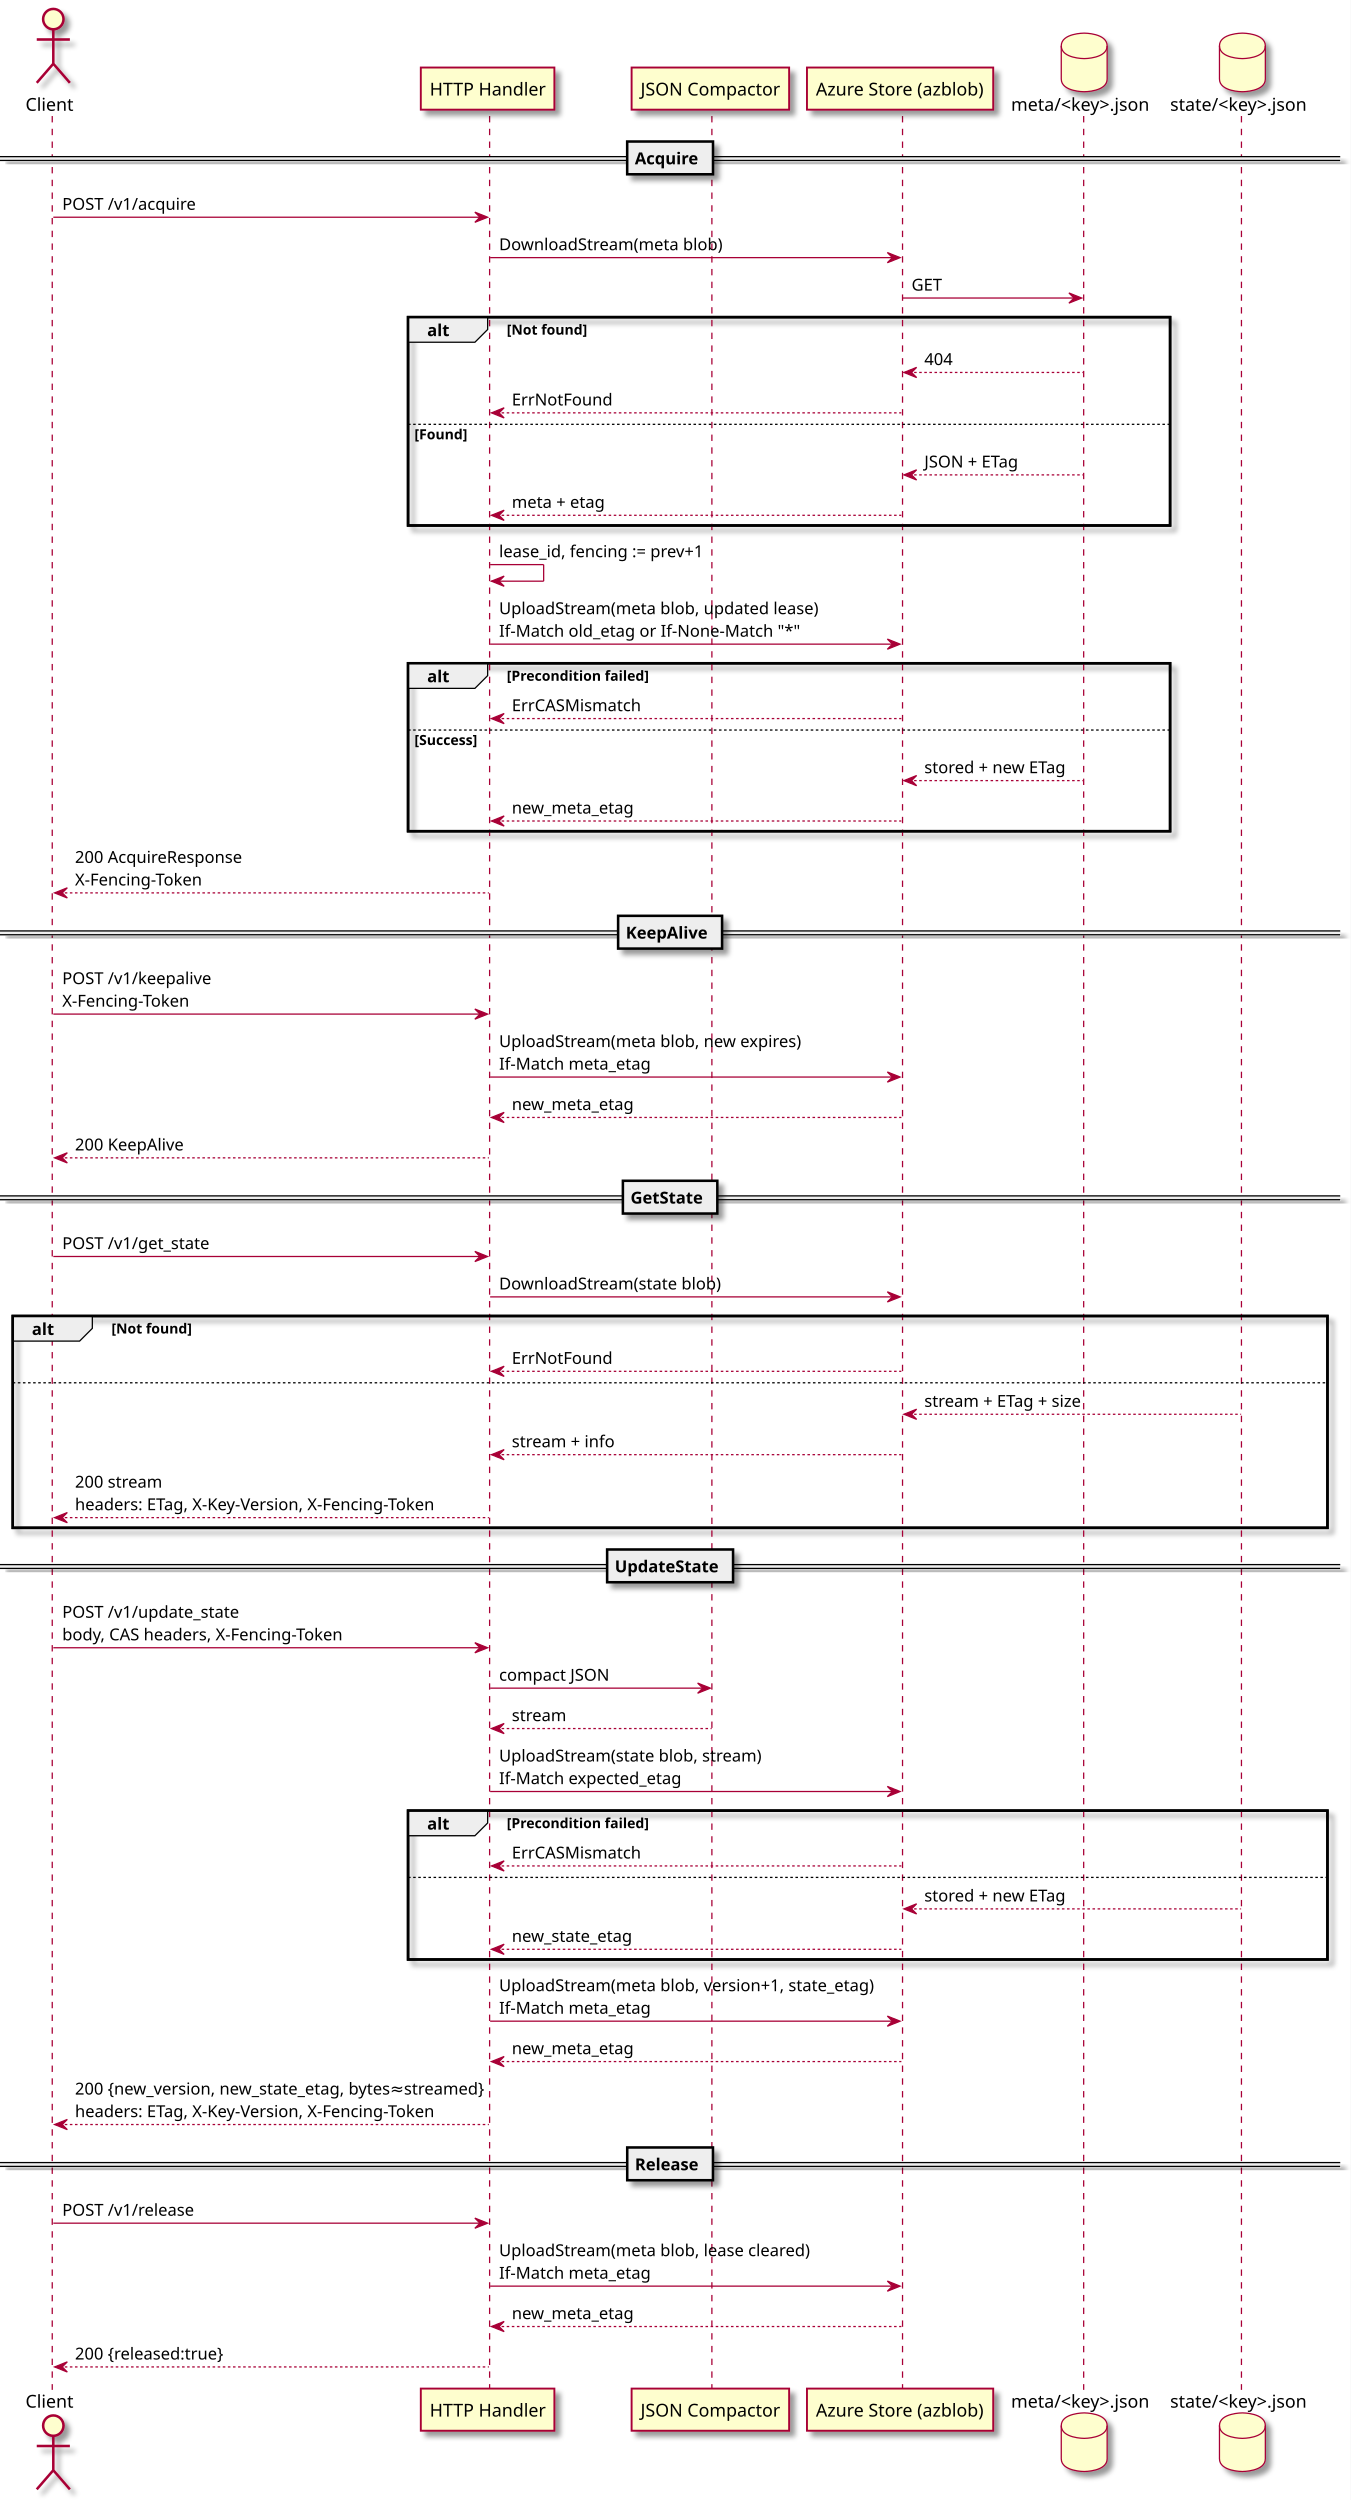
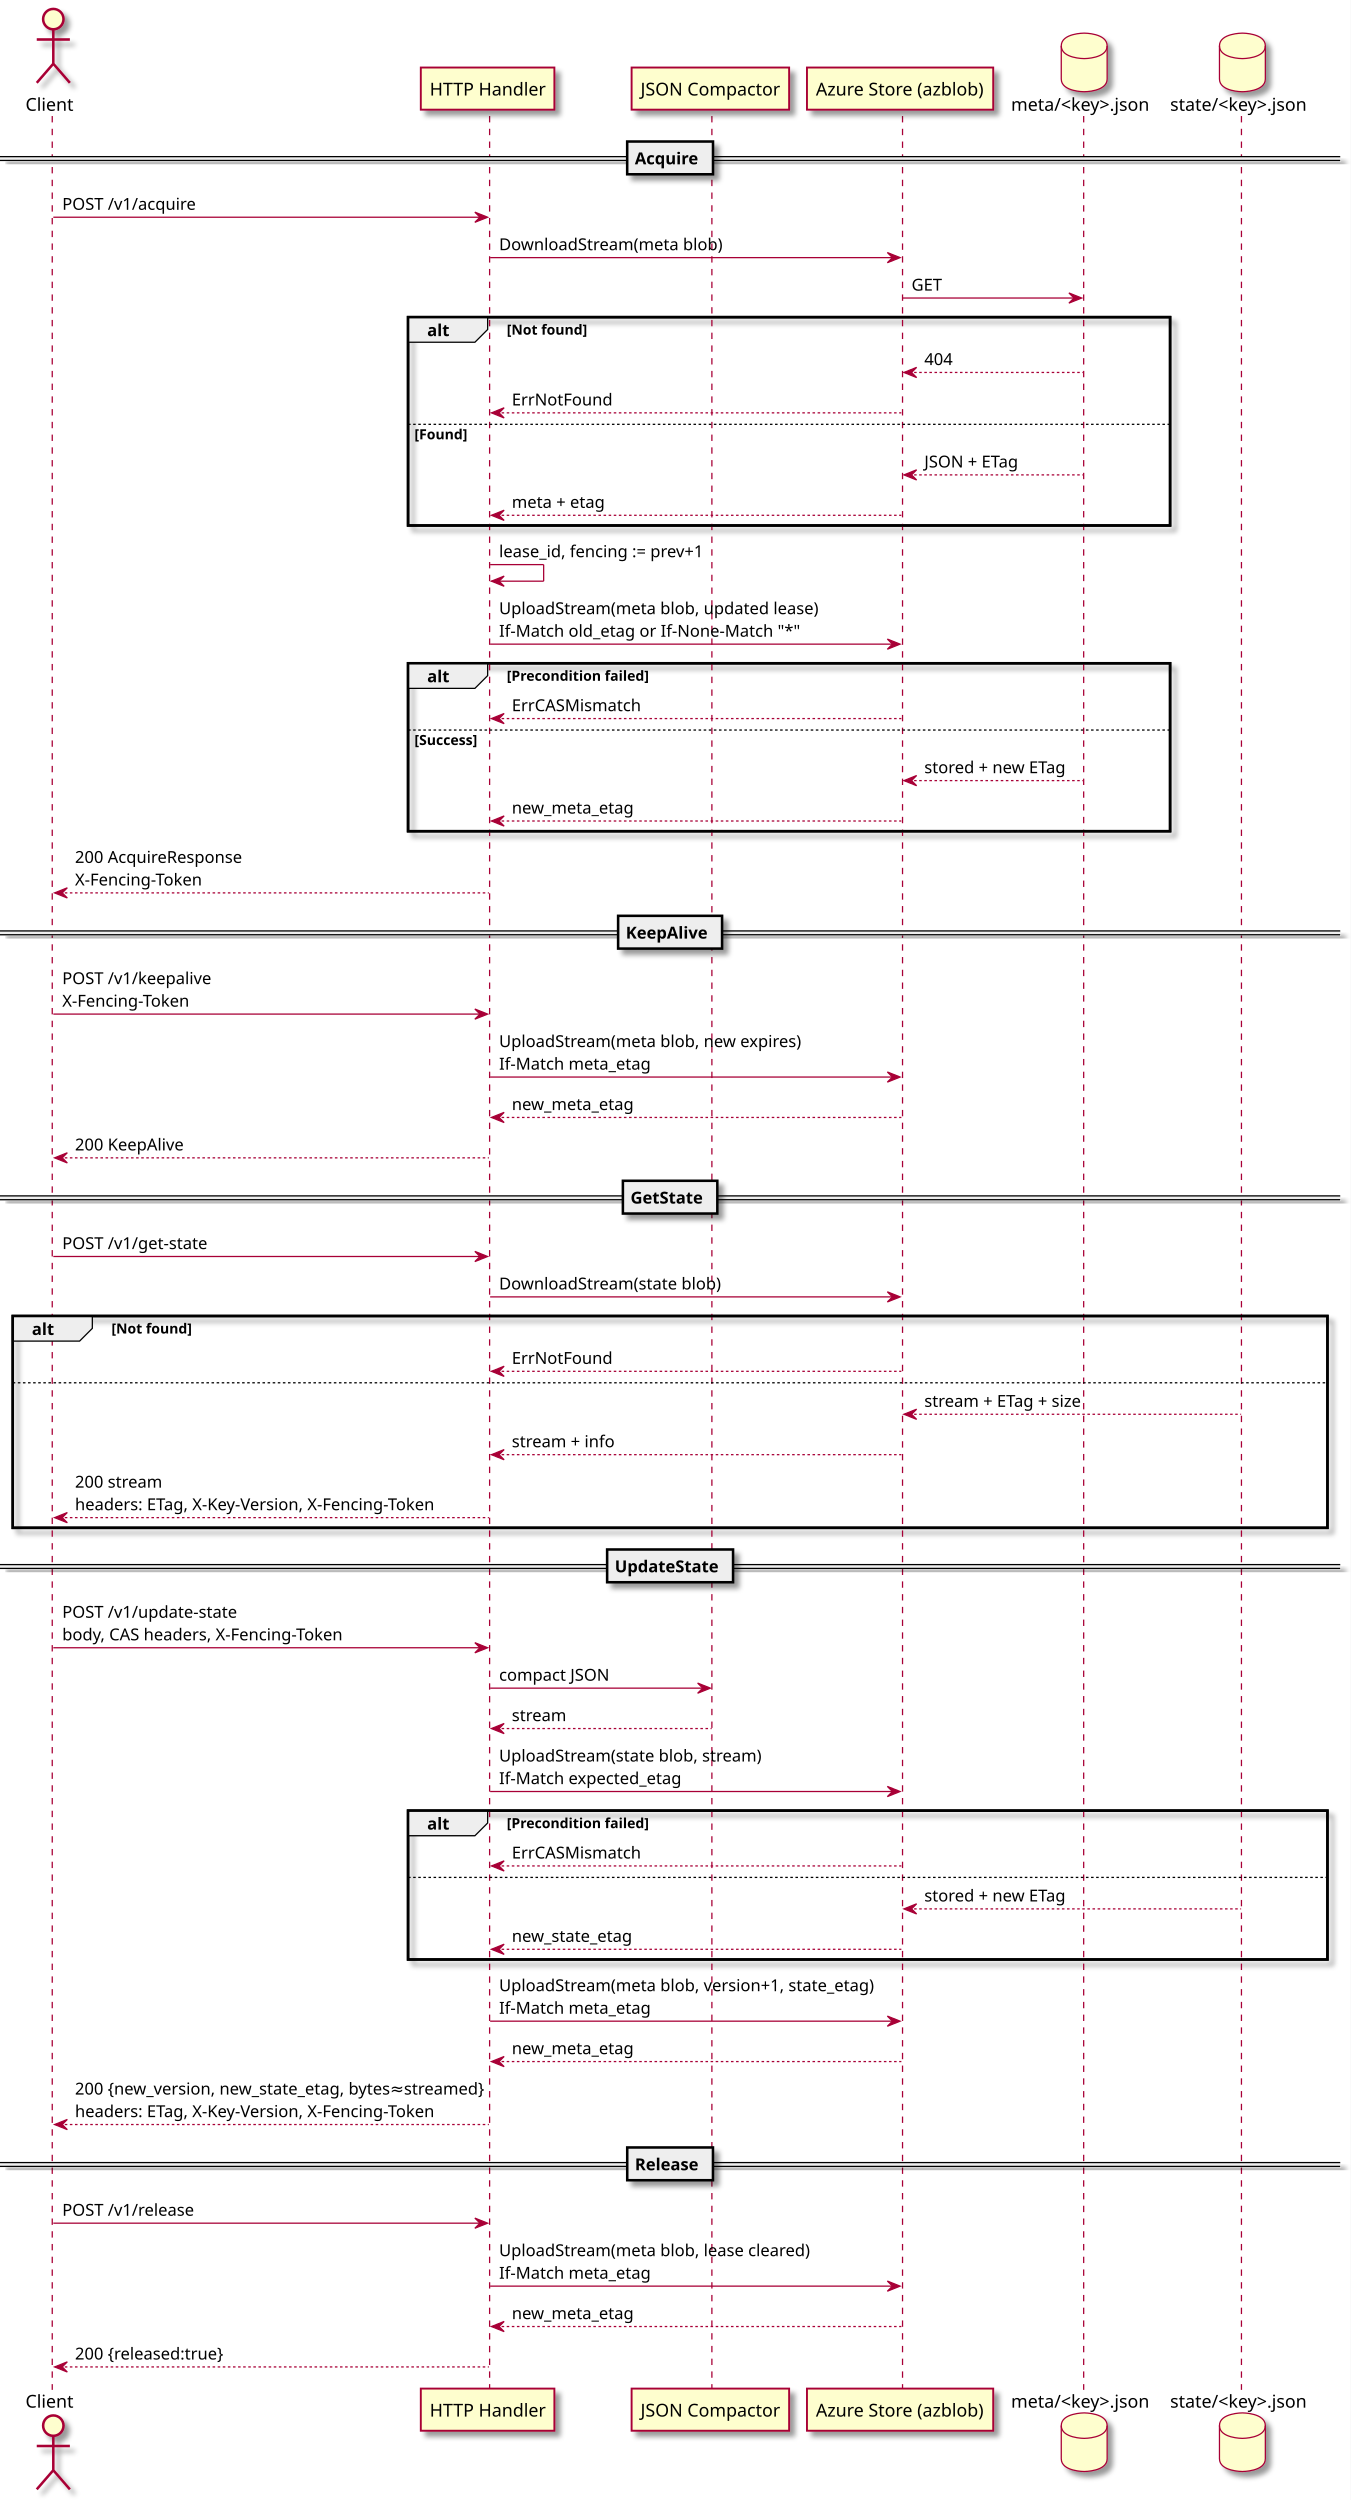
<svg xmlns="http://www.w3.org/2000/svg" contentStyleType="text/css" data-diagram-type="SEQUENCE" height="1962px" preserveAspectRatio="none" style="width:1060px;height:1962px;background:#FFFFFF;" version="1.1" viewBox="0 0 1060 1962" width="1060px" zoomAndPan="magnify">
  <rect width="100%" height="100%" fill="#ffffff" />
  <defs>
-     <filter height="300%" id="fzbahtuyqa8h4" width="300%" x="-1" y="-1">
+     <filter height="300%" id="f39ojfizi4nuc" width="300%" x="-1" y="-1">
      <feGaussianBlur result="blurOut" stdDeviation="2" />
      <feColorMatrix in="blurOut" result="blurOut2" type="matrix" values="0 0 0 0 0 0 0 0 0 0 0 0 0 0 0 0 0 0 .4 0" />
      <feOffset dx="4" dy="4" in="blurOut2" result="blurOut3" />
      <feBlend in="SourceGraphic" in2="blurOut3" mode="normal" />
    </filter>
  </defs>
  <g>
-     <rect fill="none" filter="url(#fzbahtuyqa8h4)" height="163.512" style="stroke:#000000;stroke-width:2;" width="598.043" x="320.246" y="248.892" />
-     <rect fill="none" filter="url(#fzbahtuyqa8h4)" height="131.806" style="stroke:#000000;stroke-width:2;" width="598.043" x="320.246" y="520.522" />
-     <rect fill="none" filter="url(#fzbahtuyqa8h4)" height="166.236" style="stroke:#000000;stroke-width:2;" width="1031.781" x="10" y="1032.8" />
-     <rect fill="none" filter="url(#fzbahtuyqa8h4)" height="116.824" style="stroke:#000000;stroke-width:2;" width="721.534" x="320.246" y="1420.978" />
+     <rect fill="none" filter="url(#f39ojfizi4nuc)" height="163.512" style="stroke:#000000;stroke-width:2;" width="598.043" x="320.246" y="248.892" />
+     <rect fill="none" filter="url(#f39ojfizi4nuc)" height="131.806" style="stroke:#000000;stroke-width:2;" width="598.043" x="320.246" y="520.522" />
+     <rect fill="none" filter="url(#f39ojfizi4nuc)" height="166.236" style="stroke:#000000;stroke-width:2;" width="1031.781" x="10" y="1032.8" />
+     <rect fill="none" filter="url(#f39ojfizi4nuc)" height="116.824" style="stroke:#000000;stroke-width:2;" width="721.534" x="320.246" y="1420.978" />
    <g>
      <rect fill="#000000" fill-opacity="0" height="1784.501" width="8" x="37.837" y="91.068" />
      <line style="stroke:#A80036;stroke-width:1;stroke-dasharray:5,5;" x1="41" x2="41" y1="91.068" y2="1875.569" />
    </g>
    <g>
      <rect fill="#000000" fill-opacity="0" height="1784.501" width="8" x="380.662" y="91.068" />
      <line style="stroke:#A80036;stroke-width:1;stroke-dasharray:5,5;" x1="384.246" x2="384.246" y1="91.068" y2="1875.569" />
    </g>
    <g>
      <rect fill="#000000" fill-opacity="0" height="1784.501" width="8" x="555.498" y="91.068" />
      <line style="stroke:#A80036;stroke-width:1;stroke-dasharray:5,5;" x1="558.688" x2="558.688" y1="91.068" y2="1875.569" />
    </g>
    <g>
      <rect fill="#000000" fill-opacity="0" height="1784.501" width="8" x="704.388" y="91.068" />
      <line style="stroke:#A80036;stroke-width:1;stroke-dasharray:5,5;" x1="708.308" x2="708.308" y1="91.068" y2="1875.569" />
    </g>
    <g>
      <rect fill="#000000" fill-opacity="0" height="1784.501" width="8" x="846.878" y="91.068" />
      <line style="stroke:#A80036;stroke-width:1;stroke-dasharray:5,5;" x1="850.468" x2="850.468" y1="91.068" y2="1875.569" />
    </g>
    <g>
      <rect fill="#000000" fill-opacity="0" height="1784.501" width="8" x="971.035" y="91.068" />
      <line style="stroke:#A80036;stroke-width:1;stroke-dasharray:5,5;" x1="974.289" x2="974.289" y1="91.068" y2="1875.569" />
    </g>
    <g class="participant participant-head" data-participant="Client">
      <text fill="#000000" font-family="sans-serif" font-size="14" lengthAdjust="spacing" textLength="37.674" x="20" y="86.966">Client</text>
-       <ellipse cx="41.837" cy="15" fill="#FEFECE" filter="url(#fzbahtuyqa8h4)" rx="8" ry="8" style="stroke:#A80036;stroke-width:2;" />
-       <path d="M41.837,23 L41.837,50 M28.837,31 L54.837,31 M41.837,50 L28.837,65 M41.837,50 L54.837,65" fill="none" filter="url(#fzbahtuyqa8h4)" style="stroke:#A80036;stroke-width:2;" />
+       <ellipse cx="41.837" cy="15" fill="#FEFECE" filter="url(#f39ojfizi4nuc)" rx="8" ry="8" style="stroke:#A80036;stroke-width:2;" />
+       <path d="M41.837,23 L41.837,50 M28.837,31 L54.837,31 M41.837,50 L28.837,65 M41.837,50 L54.837,65" fill="none" filter="url(#f39ojfizi4nuc)" style="stroke:#A80036;stroke-width:2;" />
    </g>
    <g class="participant participant-tail" data-participant="Client">
      <text fill="#000000" font-family="sans-serif" font-size="14" lengthAdjust="spacing" textLength="37.674" x="20" y="1889.535">Client</text>
-       <ellipse cx="41.837" cy="1903.637" fill="#FEFECE" filter="url(#fzbahtuyqa8h4)" rx="8" ry="8" style="stroke:#A80036;stroke-width:2;" />
-       <path d="M41.837,1911.637 L41.837,1938.637 M28.837,1919.637 L54.837,1919.637 M41.837,1938.637 L28.837,1953.637 M41.837,1938.637 L54.837,1953.637" fill="none" filter="url(#fzbahtuyqa8h4)" style="stroke:#A80036;stroke-width:2;" />
+       <ellipse cx="41.837" cy="1903.637" fill="#FEFECE" filter="url(#f39ojfizi4nuc)" rx="8" ry="8" style="stroke:#A80036;stroke-width:2;" />
+       <path d="M41.837,1911.637 L41.837,1938.637 M28.837,1919.637 L54.837,1919.637 M41.837,1938.637 L28.837,1953.637 M41.837,1938.637 L54.837,1953.637" fill="none" filter="url(#f39ojfizi4nuc)" style="stroke:#A80036;stroke-width:2;" />
    </g>
    <g class="participant participant-head" data-participant="Handler">
-       <rect fill="#FEFECE" filter="url(#fzbahtuyqa8h4)" height="33.068" style="stroke:#A80036;stroke-width:1.5;" width="104.832" x="330.246" y="53" />
+       <rect fill="#FEFECE" filter="url(#f39ojfizi4nuc)" height="33.068" style="stroke:#A80036;stroke-width:1.5;" width="104.832" x="330.246" y="53" />
      <text fill="#000000" font-family="sans-serif" font-size="14" lengthAdjust="spacing" textLength="90.832" x="337.246" y="74.966">HTTP Handler</text>
    </g>
    <g class="participant participant-tail" data-participant="Handler">
-       <rect fill="#FEFECE" filter="url(#fzbahtuyqa8h4)" height="33.068" style="stroke:#A80036;stroke-width:1.5;" width="104.832" x="330.246" y="1874.569" />
+       <rect fill="#FEFECE" filter="url(#f39ojfizi4nuc)" height="33.068" style="stroke:#A80036;stroke-width:1.5;" width="104.832" x="330.246" y="1874.569" />
      <text fill="#000000" font-family="sans-serif" font-size="14" lengthAdjust="spacing" textLength="90.832" x="337.246" y="1896.535">HTTP Handler</text>
    </g>
    <g class="participant participant-head" data-participant="Compactor">
-       <rect fill="#FEFECE" filter="url(#fzbahtuyqa8h4)" height="33.068" style="stroke:#A80036;stroke-width:1.5;" width="123.62" x="495.688" y="53" />
+       <rect fill="#FEFECE" filter="url(#f39ojfizi4nuc)" height="33.068" style="stroke:#A80036;stroke-width:1.5;" width="123.62" x="495.688" y="53" />
      <text fill="#000000" font-family="sans-serif" font-size="14" lengthAdjust="spacing" textLength="109.62" x="502.688" y="74.966">JSON Compactor</text>
    </g>
    <g class="participant participant-tail" data-participant="Compactor">
-       <rect fill="#FEFECE" filter="url(#fzbahtuyqa8h4)" height="33.068" style="stroke:#A80036;stroke-width:1.5;" width="123.62" x="495.688" y="1874.569" />
+       <rect fill="#FEFECE" filter="url(#f39ojfizi4nuc)" height="33.068" style="stroke:#A80036;stroke-width:1.5;" width="123.62" x="495.688" y="1874.569" />
      <text fill="#000000" font-family="sans-serif" font-size="14" lengthAdjust="spacing" textLength="109.62" x="502.688" y="1896.535">JSON Compactor</text>
    </g>
    <g class="participant participant-head" data-participant="Azure">
-       <rect fill="#FEFECE" filter="url(#fzbahtuyqa8h4)" height="33.068" style="stroke:#A80036;stroke-width:1.5;" width="146.16" x="633.308" y="53" />
+       <rect fill="#FEFECE" filter="url(#f39ojfizi4nuc)" height="33.068" style="stroke:#A80036;stroke-width:1.5;" width="146.16" x="633.308" y="53" />
      <text fill="#000000" font-family="sans-serif" font-size="14" lengthAdjust="spacing" textLength="132.16" x="640.308" y="74.966">Azure Store (azblob)</text>
    </g>
    <g class="participant participant-tail" data-participant="Azure">
-       <rect fill="#FEFECE" filter="url(#fzbahtuyqa8h4)" height="33.068" style="stroke:#A80036;stroke-width:1.5;" width="146.16" x="633.308" y="1874.569" />
+       <rect fill="#FEFECE" filter="url(#f39ojfizi4nuc)" height="33.068" style="stroke:#A80036;stroke-width:1.5;" width="146.16" x="633.308" y="1874.569" />
      <text fill="#000000" font-family="sans-serif" font-size="14" lengthAdjust="spacing" textLength="132.16" x="640.308" y="1896.535">Azure Store (azblob)</text>
    </g>
    <g class="participant participant-head" data-participant="MetaBlob">
      <text fill="#000000" font-family="sans-serif" font-size="14" lengthAdjust="spacing" textLength="108.822" x="793.468" y="86.966">meta/&lt;key&gt;.json</text>
-       <path d="M832.878,36 C832.878,26 850.878,26 850.878,26 C850.878,26 868.878,26 868.878,36 L868.878,62 C868.878,72 850.878,72 850.878,72 C850.878,72 832.878,72 832.878,62 L832.878,36" fill="#FEFECE" filter="url(#fzbahtuyqa8h4)" style="stroke:#A80036;stroke-width:1;" />
+       <path d="M832.878,36 C832.878,26 850.878,26 850.878,26 C850.878,26 868.878,26 868.878,36 L868.878,62 C868.878,72 850.878,72 850.878,72 C850.878,72 832.878,72 832.878,62 L832.878,36" fill="#FEFECE" filter="url(#f39ojfizi4nuc)" style="stroke:#A80036;stroke-width:1;" />
      <path d="M832.878,36 C832.878,46 850.878,46 850.878,46 C850.878,46 868.878,46 868.878,36" fill="none" style="stroke:#A80036;stroke-width:1;" />
    </g>
    <g class="participant participant-tail" data-participant="MetaBlob">
      <text fill="#000000" font-family="sans-serif" font-size="14" lengthAdjust="spacing" textLength="108.822" x="793.468" y="1889.535">meta/&lt;key&gt;.json</text>
-       <path d="M832.878,1903.637 C832.878,1893.637 850.878,1893.637 850.878,1893.637 C850.878,1893.637 868.878,1893.637 868.878,1903.637 L868.878,1929.637 C868.878,1939.637 850.878,1939.637 850.878,1939.637 C850.878,1939.637 832.878,1939.637 832.878,1929.637 L832.878,1903.637" fill="#FEFECE" filter="url(#fzbahtuyqa8h4)" style="stroke:#A80036;stroke-width:1;" />
+       <path d="M832.878,1903.637 C832.878,1893.637 850.878,1893.637 850.878,1893.637 C850.878,1893.637 868.878,1893.637 868.878,1903.637 L868.878,1929.637 C868.878,1939.637 850.878,1939.637 850.878,1939.637 C850.878,1939.637 832.878,1939.637 832.878,1929.637 L832.878,1903.637" fill="#FEFECE" filter="url(#f39ojfizi4nuc)" style="stroke:#A80036;stroke-width:1;" />
      <path d="M832.878,1903.637 C832.878,1913.637 850.878,1913.637 850.878,1913.637 C850.878,1913.637 868.878,1913.637 868.878,1903.637" fill="none" style="stroke:#A80036;stroke-width:1;" />
    </g>
    <g class="participant participant-head" data-participant="StateBlob">
      <text fill="#000000" font-family="sans-serif" font-size="14" lengthAdjust="spacing" textLength="107.492" x="918.289" y="86.966">state/&lt;key&gt;.json</text>
-       <path d="M957.035,36 C957.035,26 975.035,26 975.035,26 C975.035,26 993.035,26 993.035,36 L993.035,62 C993.035,72 975.035,72 975.035,72 C975.035,72 957.035,72 957.035,62 L957.035,36" fill="#FEFECE" filter="url(#fzbahtuyqa8h4)" style="stroke:#A80036;stroke-width:1;" />
+       <path d="M957.035,36 C957.035,26 975.035,26 975.035,26 C975.035,26 993.035,26 993.035,36 L993.035,62 C993.035,72 975.035,72 975.035,72 C975.035,72 957.035,72 957.035,62 L957.035,36" fill="#FEFECE" filter="url(#f39ojfizi4nuc)" style="stroke:#A80036;stroke-width:1;" />
      <path d="M957.035,36 C957.035,46 975.035,46 975.035,46 C975.035,46 993.035,46 993.035,36" fill="none" style="stroke:#A80036;stroke-width:1;" />
    </g>
    <g class="participant participant-tail" data-participant="StateBlob">
      <text fill="#000000" font-family="sans-serif" font-size="14" lengthAdjust="spacing" textLength="107.492" x="918.289" y="1889.535">state/&lt;key&gt;.json</text>
-       <path d="M957.035,1903.637 C957.035,1893.637 975.035,1893.637 975.035,1893.637 C975.035,1893.637 993.035,1893.637 993.035,1903.637 L993.035,1929.637 C993.035,1939.637 975.035,1939.637 975.035,1939.637 C975.035,1939.637 957.035,1939.637 957.035,1929.637 L957.035,1903.637" fill="#FEFECE" filter="url(#fzbahtuyqa8h4)" style="stroke:#A80036;stroke-width:1;" />
+       <path d="M957.035,1903.637 C957.035,1893.637 975.035,1893.637 975.035,1893.637 C975.035,1893.637 993.035,1893.637 993.035,1903.637 L993.035,1929.637 C993.035,1939.637 975.035,1939.637 975.035,1939.637 C975.035,1939.637 957.035,1939.637 957.035,1929.637 L957.035,1903.637" fill="#FEFECE" filter="url(#f39ojfizi4nuc)" style="stroke:#A80036;stroke-width:1;" />
      <path d="M957.035,1903.637 C957.035,1913.637 975.035,1913.637 975.035,1913.637 C975.035,1913.637 993.035,1913.637 993.035,1903.637" fill="none" style="stroke:#A80036;stroke-width:1;" />
    </g>
-     <rect fill="#EEEEEE" filter="url(#fzbahtuyqa8h4)" height="3" style="stroke:#EEEEEE;stroke-width:1;" width="1051.781" x="0" y="122.921" />
+     <rect fill="#EEEEEE" filter="url(#f39ojfizi4nuc)" height="3" style="stroke:#EEEEEE;stroke-width:1;" width="1051.781" x="0" y="122.921" />
    <line style="stroke:#000000;stroke-width:1;" x1="0" x2="1051.781" y1="122.921" y2="122.921" />
    <line style="stroke:#000000;stroke-width:1;" x1="0" x2="1051.781" y1="125.921" y2="125.921" />
-     <rect fill="#EEEEEE" filter="url(#fzbahtuyqa8h4)" height="25.706" style="stroke:#000000;stroke-width:2;" width="67.352" x="492.214" y="111.068" />
+     <rect fill="#EEEEEE" filter="url(#f39ojfizi4nuc)" height="25.706" style="stroke:#000000;stroke-width:2;" width="67.352" x="492.214" y="111.068" />
    <text fill="#000000" font-family="sans-serif" font-size="13" font-weight="bold" lengthAdjust="spacing" textLength="49.972" x="498.214" y="128.965">Acquire</text>
    <g class="message" data-participant-1="Client" data-participant-2="Handler">
      <polygon fill="#A80036" points="372.662,166.48,382.662,170.48,372.662,174.48,376.662,170.48" style="stroke:#A80036;stroke-width:1;" />
      <line style="stroke:#A80036;stroke-width:1;" x1="41.837" x2="378.662" y1="170.48" y2="170.48" />
      <text fill="#000000" font-family="sans-serif" font-size="13" lengthAdjust="spacing" textLength="105.092" x="48.837" y="164.671">POST /v1/acquire</text>
    </g>
    <g class="message" data-participant-1="Handler" data-participant-2="Azure">
      <polygon fill="#A80036" points="696.388,198.186,706.388,202.186,696.388,206.186,700.388,202.186" style="stroke:#A80036;stroke-width:1;" />
      <line style="stroke:#A80036;stroke-width:1;" x1="384.662" x2="702.388" y1="202.186" y2="202.186" />
      <text fill="#000000" font-family="sans-serif" font-size="13" lengthAdjust="spacing" textLength="175.955" x="391.662" y="196.377">DownloadStream(meta blob)</text>
    </g>
    <g class="message" data-participant-1="Azure" data-participant-2="MetaBlob">
      <polygon fill="#A80036" points="838.878,229.892,848.878,233.892,838.878,237.892,842.878,233.892" style="stroke:#A80036;stroke-width:1;" />
      <line style="stroke:#A80036;stroke-width:1;" x1="708.388" x2="844.878" y1="233.892" y2="233.892" />
      <text fill="#000000" font-family="sans-serif" font-size="13" lengthAdjust="spacing" textLength="23.92" x="715.388" y="228.083">GET</text>
    </g>
    <path d="M320.246,248.892 L382.705,248.892 L382.705,258.598 L372.705,268.598 L320.246,268.598 L320.246,248.892" fill="#EEEEEE" style="stroke:#000000;stroke-width:1;" />
    <rect fill="none" height="163.512" style="stroke:#000000;stroke-width:2;" width="598.043" x="320.246" y="248.892" />
    <text fill="#000000" font-family="sans-serif" font-size="13" font-weight="bold" lengthAdjust="spacing" textLength="17.459" x="335.246" y="263.789">alt</text>
    <text fill="#000000" font-family="sans-serif" font-size="11" font-weight="bold" lengthAdjust="spacing" textLength="63.151" x="397.705" y="262.651">[Not found]</text>
    <g class="message" data-participant-1="MetaBlob" data-participant-2="Azure">
      <polygon fill="#A80036" points="719.388,288.304,709.388,292.304,719.388,296.304,715.388,292.304" style="stroke:#A80036;stroke-width:1;" />
      <line style="stroke:#A80036;stroke-width:1;stroke-dasharray:2,2;" x1="713.388" x2="849.878" y1="292.304" y2="292.304" />
      <text fill="#000000" font-family="sans-serif" font-size="13" lengthAdjust="spacing" textLength="22.308" x="725.388" y="286.495">404</text>
    </g>
    <g class="message" data-participant-1="Azure" data-participant-2="Handler">
      <polygon fill="#A80036" points="395.662,320.01,385.662,324.01,395.662,328.01,391.662,324.01" style="stroke:#A80036;stroke-width:1;" />
      <line style="stroke:#A80036;stroke-width:1;stroke-dasharray:2,2;" x1="389.662" x2="707.388" y1="324.01" y2="324.01" />
      <text fill="#000000" font-family="sans-serif" font-size="13" lengthAdjust="spacing" textLength="79.079" x="401.662" y="318.201">ErrNotFound</text>
    </g>
    <line style="stroke:#000000;stroke-width:1;stroke-dasharray:2,2;" x1="320.246" x2="918.289" y1="333.01" y2="333.01" />
    <text fill="#000000" font-family="sans-serif" font-size="11" font-weight="bold" lengthAdjust="spacing" textLength="41.547" x="325.246" y="344.769">[Found]</text>
    <g class="message" data-participant-1="MetaBlob" data-participant-2="Azure">
      <polygon fill="#A80036" points="719.388,368.698,709.388,372.698,719.388,376.698,715.388,372.698" style="stroke:#A80036;stroke-width:1;" />
      <line style="stroke:#A80036;stroke-width:1;stroke-dasharray:2,2;" x1="713.388" x2="849.878" y1="372.698" y2="372.698" />
      <text fill="#000000" font-family="sans-serif" font-size="13" lengthAdjust="spacing" textLength="74.659" x="725.388" y="366.889">JSON + ETag</text>
    </g>
    <g class="message" data-participant-1="Azure" data-participant-2="Handler">
      <polygon fill="#A80036" points="395.662,400.404,385.662,404.404,395.662,408.404,391.662,404.404" style="stroke:#A80036;stroke-width:1;" />
      <line style="stroke:#A80036;stroke-width:1;stroke-dasharray:2,2;" x1="389.662" x2="707.388" y1="404.404" y2="404.404" />
      <text fill="#000000" font-family="sans-serif" font-size="13" lengthAdjust="spacing" textLength="72.982" x="401.662" y="398.595">meta + etag</text>
    </g>
    <g class="message" data-participant-1="Handler" data-participant-2="Handler">
      <line style="stroke:#A80036;stroke-width:1;" x1="384.662" x2="426.662" y1="443.11" y2="443.11" />
      <line style="stroke:#A80036;stroke-width:1;" x1="426.662" x2="426.662" y1="443.11" y2="456.11" />
      <line style="stroke:#A80036;stroke-width:1;" x1="385.662" x2="426.662" y1="456.11" y2="456.11" />
      <polygon fill="#A80036" points="395.662,452.11,385.662,456.11,395.662,460.11,391.662,456.11" style="stroke:#A80036;stroke-width:1;" />
      <text fill="#000000" font-family="sans-serif" font-size="13" lengthAdjust="spacing" textLength="160.836" x="391.662" y="437.301">lease_id, fencing := prev+1</text>
    </g>
    <g class="message" data-participant-1="Handler" data-participant-2="Azure">
      <polygon fill="#A80036" points="696.388,501.522,706.388,505.522,696.388,509.522,700.388,505.522" style="stroke:#A80036;stroke-width:1;" />
      <line style="stroke:#A80036;stroke-width:1;" x1="384.662" x2="702.388" y1="505.522" y2="505.522" />
      <text fill="#000000" font-family="sans-serif" font-size="13" lengthAdjust="spacing" textLength="250.965" x="391.662" y="482.007">UploadStream(meta blob, updated lease)</text>
      <text fill="#000000" font-family="sans-serif" font-size="13" lengthAdjust="spacing" textLength="236.353" x="391.662" y="499.713">If-Match old_etag or If-None-Match "*"</text>
    </g>
    <path d="M320.246,520.522 L382.705,520.522 L382.705,530.228 L372.705,540.228 L320.246,540.228 L320.246,520.522" fill="#EEEEEE" style="stroke:#000000;stroke-width:1;" />
    <rect fill="none" height="131.806" style="stroke:#000000;stroke-width:2;" width="598.043" x="320.246" y="520.522" />
    <text fill="#000000" font-family="sans-serif" font-size="13" font-weight="bold" lengthAdjust="spacing" textLength="17.459" x="335.246" y="535.419">alt</text>
    <text fill="#000000" font-family="sans-serif" font-size="11" font-weight="bold" lengthAdjust="spacing" textLength="111.792" x="397.705" y="534.281">[Precondition failed]</text>
    <g class="message" data-participant-1="Azure" data-participant-2="Handler">
      <polygon fill="#A80036" points="395.662,559.934,385.662,563.934,395.662,567.934,391.662,563.934" style="stroke:#A80036;stroke-width:1;" />
      <line style="stroke:#A80036;stroke-width:1;stroke-dasharray:2,2;" x1="389.662" x2="707.388" y1="563.934" y2="563.934" />
      <text fill="#000000" font-family="sans-serif" font-size="13" lengthAdjust="spacing" textLength="101.413" x="401.662" y="558.125">ErrCASMismatch</text>
    </g>
    <line style="stroke:#000000;stroke-width:1;stroke-dasharray:2,2;" x1="320.246" x2="918.289" y1="572.934" y2="572.934" />
    <text fill="#000000" font-family="sans-serif" font-size="11" font-weight="bold" lengthAdjust="spacing" textLength="49.313" x="325.246" y="584.693">[Success]</text>
    <g class="message" data-participant-1="MetaBlob" data-participant-2="Azure">
      <polygon fill="#A80036" points="719.388,608.622,709.388,612.622,719.388,616.622,715.388,612.622" style="stroke:#A80036;stroke-width:1;" />
      <line style="stroke:#A80036;stroke-width:1;stroke-dasharray:2,2;" x1="713.388" x2="849.878" y1="612.622" y2="612.622" />
      <text fill="#000000" font-family="sans-serif" font-size="13" lengthAdjust="spacing" textLength="112.385" x="725.388" y="606.813">stored + new ETag</text>
    </g>
    <g class="message" data-participant-1="Azure" data-participant-2="Handler">
      <polygon fill="#A80036" points="395.662,640.328,385.662,644.328,395.662,648.328,391.662,644.328" style="stroke:#A80036;stroke-width:1;" />
      <line style="stroke:#A80036;stroke-width:1;stroke-dasharray:2,2;" x1="389.662" x2="707.388" y1="644.328" y2="644.328" />
      <text fill="#000000" font-family="sans-serif" font-size="13" lengthAdjust="spacing" textLength="95.914" x="401.662" y="638.519">new_meta_etag</text>
    </g>
    <g class="message" data-participant-1="Handler" data-participant-2="Client">
      <polygon fill="#A80036" points="52.837,696.74,42.837,700.74,52.837,704.74,48.837,700.74" style="stroke:#A80036;stroke-width:1;" />
      <line style="stroke:#A80036;stroke-width:1;stroke-dasharray:2,2;" x1="46.837" x2="383.662" y1="700.74" y2="700.74" />
      <text fill="#000000" font-family="sans-serif" font-size="13" lengthAdjust="spacing" textLength="131.417" x="58.837" y="677.225">200 AcquireResponse</text>
      <text fill="#000000" font-family="sans-serif" font-size="13" lengthAdjust="spacing" textLength="101.127" x="58.837" y="694.931">X-Fencing-Token</text>
    </g>
-     <rect fill="#EEEEEE" filter="url(#fzbahtuyqa8h4)" height="3" style="stroke:#EEEEEE;stroke-width:1;" width="1051.781" x="0" y="730.593" />
+     <rect fill="#EEEEEE" filter="url(#f39ojfizi4nuc)" height="3" style="stroke:#EEEEEE;stroke-width:1;" width="1051.781" x="0" y="730.593" />
    <line style="stroke:#000000;stroke-width:1;" x1="0" x2="1051.781" y1="730.593" y2="730.593" />
    <line style="stroke:#000000;stroke-width:1;" x1="0" x2="1051.781" y1="733.593" y2="733.593" />
-     <rect fill="#EEEEEE" filter="url(#fzbahtuyqa8h4)" height="25.706" style="stroke:#000000;stroke-width:2;" width="81.587" x="485.097" y="718.74" />
+     <rect fill="#EEEEEE" filter="url(#f39ojfizi4nuc)" height="25.706" style="stroke:#000000;stroke-width:2;" width="81.587" x="485.097" y="718.74" />
    <text fill="#000000" font-family="sans-serif" font-size="13" font-weight="bold" lengthAdjust="spacing" textLength="64.207" x="491.097" y="736.637">KeepAlive</text>
    <g class="message" data-participant-1="Client" data-participant-2="Handler">
      <polygon fill="#A80036" points="372.662,791.858,382.662,795.858,372.662,799.858,376.662,795.858" style="stroke:#A80036;stroke-width:1;" />
      <line style="stroke:#A80036;stroke-width:1;" x1="41.837" x2="378.662" y1="795.858" y2="795.858" />
      <text fill="#000000" font-family="sans-serif" font-size="13" lengthAdjust="spacing" textLength="117.013" x="48.837" y="772.343">POST /v1/keepalive</text>
      <text fill="#000000" font-family="sans-serif" font-size="13" lengthAdjust="spacing" textLength="101.127" x="48.837" y="790.049">X-Fencing-Token</text>
    </g>
    <g class="message" data-participant-1="Handler" data-participant-2="Azure">
      <polygon fill="#A80036" points="696.388,841.27,706.388,845.27,696.388,849.27,700.388,845.27" style="stroke:#A80036;stroke-width:1;" />
      <line style="stroke:#A80036;stroke-width:1;" x1="384.662" x2="702.388" y1="845.27" y2="845.27" />
      <text fill="#000000" font-family="sans-serif" font-size="13" lengthAdjust="spacing" textLength="238.16" x="391.662" y="821.755">UploadStream(meta blob, new expires)</text>
      <text fill="#000000" font-family="sans-serif" font-size="13" lengthAdjust="spacing" textLength="119.054" x="391.662" y="839.461">If-Match meta_etag</text>
    </g>
    <g class="message" data-participant-1="Azure" data-participant-2="Handler">
      <polygon fill="#A80036" points="395.662,872.976,385.662,876.976,395.662,880.976,391.662,876.976" style="stroke:#A80036;stroke-width:1;" />
      <line style="stroke:#A80036;stroke-width:1;stroke-dasharray:2,2;" x1="389.662" x2="707.388" y1="876.976" y2="876.976" />
      <text fill="#000000" font-family="sans-serif" font-size="13" lengthAdjust="spacing" textLength="95.914" x="401.662" y="871.167">new_meta_etag</text>
    </g>
    <g class="message" data-participant-1="Handler" data-participant-2="Client">
      <polygon fill="#A80036" points="52.837,904.682,42.837,908.682,52.837,912.682,48.837,908.682" style="stroke:#A80036;stroke-width:1;" />
      <line style="stroke:#A80036;stroke-width:1;stroke-dasharray:2,2;" x1="46.837" x2="383.662" y1="908.682" y2="908.682" />
      <text fill="#000000" font-family="sans-serif" font-size="13" lengthAdjust="spacing" textLength="85.345" x="58.837" y="902.873">200 KeepAlive</text>
    </g>
-     <rect fill="#EEEEEE" filter="url(#fzbahtuyqa8h4)" height="3" style="stroke:#EEEEEE;stroke-width:1;" width="1051.781" x="0" y="938.535" />
+     <rect fill="#EEEEEE" filter="url(#f39ojfizi4nuc)" height="3" style="stroke:#EEEEEE;stroke-width:1;" width="1051.781" x="0" y="938.535" />
    <line style="stroke:#000000;stroke-width:1;" x1="0" x2="1051.781" y1="938.535" y2="938.535" />
    <line style="stroke:#000000;stroke-width:1;" x1="0" x2="1051.781" y1="941.535" y2="941.535" />
-     <rect fill="#EEEEEE" filter="url(#fzbahtuyqa8h4)" height="25.706" style="stroke:#000000;stroke-width:2;" width="74.099" x="488.841" y="926.682" />
+     <rect fill="#EEEEEE" filter="url(#f39ojfizi4nuc)" height="25.706" style="stroke:#000000;stroke-width:2;" width="74.099" x="488.841" y="926.682" />
    <text fill="#000000" font-family="sans-serif" font-size="13" font-weight="bold" lengthAdjust="spacing" textLength="56.719" x="494.841" y="944.579">GetState</text>
    <g class="message" data-participant-1="Client" data-participant-2="Handler">
      <polygon fill="#A80036" points="372.662,982.094,382.662,986.094,372.662,990.094,376.662,986.094" style="stroke:#A80036;stroke-width:1;" />
      <line style="stroke:#A80036;stroke-width:1;" x1="41.837" x2="378.662" y1="986.094" y2="986.094" />
-       <text fill="#000000" font-family="sans-serif" font-size="13" lengthAdjust="spacing" textLength="115.505" x="48.837" y="980.285">POST /v1/get_state</text>
+       <text fill="#000000" font-family="sans-serif" font-size="13" lengthAdjust="spacing" textLength="113.919" x="48.837" y="980.285">POST /v1/get-state</text>
    </g>
    <g class="message" data-participant-1="Handler" data-participant-2="Azure">
      <polygon fill="#A80036" points="696.388,1013.8,706.388,1017.8,696.388,1021.8,700.388,1017.8" style="stroke:#A80036;stroke-width:1;" />
      <line style="stroke:#A80036;stroke-width:1;" x1="384.662" x2="702.388" y1="1017.8" y2="1017.8" />
      <text fill="#000000" font-family="sans-serif" font-size="13" lengthAdjust="spacing" textLength="174.72" x="391.662" y="1011.991">DownloadStream(state blob)</text>
    </g>
    <path d="M10,1032.8 L72.459,1032.8 L72.459,1042.506 L62.459,1052.506 L10,1052.506 L10,1032.8" fill="#EEEEEE" style="stroke:#000000;stroke-width:1;" />
    <rect fill="none" height="166.236" style="stroke:#000000;stroke-width:2;" width="1031.781" x="10" y="1032.8" />
    <text fill="#000000" font-family="sans-serif" font-size="13" font-weight="bold" lengthAdjust="spacing" textLength="17.459" x="25" y="1047.697">alt</text>
    <text fill="#000000" font-family="sans-serif" font-size="11" font-weight="bold" lengthAdjust="spacing" textLength="63.151" x="87.459" y="1046.559">[Not found]</text>
    <g class="message" data-participant-1="Azure" data-participant-2="Handler">
      <polygon fill="#A80036" points="395.662,1072.212,385.662,1076.212,395.662,1080.212,391.662,1076.212" style="stroke:#A80036;stroke-width:1;" />
      <line style="stroke:#A80036;stroke-width:1;stroke-dasharray:2,2;" x1="389.662" x2="707.388" y1="1076.212" y2="1076.212" />
      <text fill="#000000" font-family="sans-serif" font-size="13" lengthAdjust="spacing" textLength="79.079" x="401.662" y="1070.403">ErrNotFound</text>
    </g>
    <line style="stroke:#000000;stroke-width:1;stroke-dasharray:2,2;" x1="10" x2="1041.781" y1="1085.212" y2="1085.212" />
    <g class="message" data-participant-1="StateBlob" data-participant-2="Azure">
      <polygon fill="#A80036" points="719.388,1105.918,709.388,1109.918,719.388,1113.918,715.388,1109.918" style="stroke:#A80036;stroke-width:1;" />
      <line style="stroke:#A80036;stroke-width:1;stroke-dasharray:2,2;" x1="713.388" x2="974.035" y1="1109.918" y2="1109.918" />
      <text fill="#000000" font-family="sans-serif" font-size="13" lengthAdjust="spacing" textLength="124.228" x="725.388" y="1104.109">stream + ETag + size</text>
    </g>
    <g class="message" data-participant-1="Azure" data-participant-2="Handler">
      <polygon fill="#A80036" points="395.662,1137.624,385.662,1141.624,395.662,1145.624,391.662,1141.624" style="stroke:#A80036;stroke-width:1;" />
      <line style="stroke:#A80036;stroke-width:1;stroke-dasharray:2,2;" x1="389.662" x2="707.388" y1="1141.624" y2="1141.624" />
      <text fill="#000000" font-family="sans-serif" font-size="13" lengthAdjust="spacing" textLength="80.99" x="401.662" y="1135.815">stream + info</text>
    </g>
    <g class="message" data-participant-1="Handler" data-participant-2="Client">
      <polygon fill="#A80036" points="52.837,1187.036,42.837,1191.036,52.837,1195.036,48.837,1191.036" style="stroke:#A80036;stroke-width:1;" />
      <line style="stroke:#A80036;stroke-width:1;stroke-dasharray:2,2;" x1="46.837" x2="383.662" y1="1191.036" y2="1191.036" />
      <text fill="#000000" font-family="sans-serif" font-size="13" lengthAdjust="spacing" textLength="68.757" x="58.837" y="1167.521">200 stream</text>
      <text fill="#000000" font-family="sans-serif" font-size="13" lengthAdjust="spacing" textLength="285.025" x="58.837" y="1185.227">headers: ETag, X-Key-Version, X-Fencing-Token</text>
    </g>
-     <rect fill="#EEEEEE" filter="url(#fzbahtuyqa8h4)" height="3" style="stroke:#EEEEEE;stroke-width:1;" width="1051.781" x="0" y="1227.889" />
+     <rect fill="#EEEEEE" filter="url(#f39ojfizi4nuc)" height="3" style="stroke:#EEEEEE;stroke-width:1;" width="1051.781" x="0" y="1227.889" />
    <line style="stroke:#000000;stroke-width:1;" x1="0" x2="1051.781" y1="1227.889" y2="1227.889" />
    <line style="stroke:#000000;stroke-width:1;" x1="0" x2="1051.781" y1="1230.889" y2="1230.889" />
-     <rect fill="#EEEEEE" filter="url(#fzbahtuyqa8h4)" height="25.706" style="stroke:#000000;stroke-width:2;" width="98.825" x="476.478" y="1216.036" />
+     <rect fill="#EEEEEE" filter="url(#f39ojfizi4nuc)" height="25.706" style="stroke:#000000;stroke-width:2;" width="98.825" x="476.478" y="1216.036" />
    <text fill="#000000" font-family="sans-serif" font-size="13" font-weight="bold" lengthAdjust="spacing" textLength="81.445" x="482.478" y="1233.933">UpdateState</text>
    <g class="message" data-participant-1="Client" data-participant-2="Handler">
      <polygon fill="#A80036" points="372.662,1289.154,382.662,1293.154,372.662,1297.154,376.662,1293.154" style="stroke:#A80036;stroke-width:1;" />
      <line style="stroke:#A80036;stroke-width:1;" x1="41.837" x2="378.662" y1="1293.154" y2="1293.154" />
-       <text fill="#000000" font-family="sans-serif" font-size="13" lengthAdjust="spacing" textLength="138.827" x="48.837" y="1269.639">POST /v1/update_state</text>
+       <text fill="#000000" font-family="sans-serif" font-size="13" lengthAdjust="spacing" textLength="137.241" x="48.837" y="1269.639">POST /v1/update-state</text>
      <text fill="#000000" font-family="sans-serif" font-size="13" lengthAdjust="spacing" textLength="221.962" x="48.837" y="1287.345">body, CAS headers, X-Fencing-Token</text>
    </g>
    <g class="message" data-participant-1="Handler" data-participant-2="Compactor">
      <polygon fill="#A80036" points="547.498,1320.86,557.498,1324.86,547.498,1328.86,551.498,1324.86" style="stroke:#A80036;stroke-width:1;" />
      <line style="stroke:#A80036;stroke-width:1;" x1="384.662" x2="553.498" y1="1324.86" y2="1324.86" />
      <text fill="#000000" font-family="sans-serif" font-size="13" lengthAdjust="spacing" textLength="86.58" x="391.662" y="1319.051">compact JSON</text>
    </g>
    <g class="message" data-participant-1="Compactor" data-participant-2="Handler">
      <polygon fill="#A80036" points="395.662,1352.566,385.662,1356.566,395.662,1360.566,391.662,1356.566" style="stroke:#A80036;stroke-width:1;" />
      <line style="stroke:#A80036;stroke-width:1;stroke-dasharray:2,2;" x1="389.662" x2="558.498" y1="1356.566" y2="1356.566" />
      <text fill="#000000" font-family="sans-serif" font-size="13" lengthAdjust="spacing" textLength="43.069" x="401.662" y="1350.757">stream</text>
    </g>
    <g class="message" data-participant-1="Handler" data-participant-2="Azure">
      <polygon fill="#A80036" points="696.388,1401.978,706.388,1405.978,696.388,1409.978,700.388,1405.978" style="stroke:#A80036;stroke-width:1;" />
      <line style="stroke:#A80036;stroke-width:1;" x1="384.662" x2="702.388" y1="1405.978" y2="1405.978" />
      <text fill="#000000" font-family="sans-serif" font-size="13" lengthAdjust="spacing" textLength="206.544" x="391.662" y="1382.463">UploadStream(state blob, stream)</text>
      <text fill="#000000" font-family="sans-serif" font-size="13" lengthAdjust="spacing" textLength="143.377" x="391.662" y="1400.169">If-Match expected_etag</text>
    </g>
    <path d="M320.246,1420.978 L382.705,1420.978 L382.705,1430.684 L372.705,1440.684 L320.246,1440.684 L320.246,1420.978" fill="#EEEEEE" style="stroke:#000000;stroke-width:1;" />
    <rect fill="none" height="116.824" style="stroke:#000000;stroke-width:2;" width="721.534" x="320.246" y="1420.978" />
    <text fill="#000000" font-family="sans-serif" font-size="13" font-weight="bold" lengthAdjust="spacing" textLength="17.459" x="335.246" y="1435.875">alt</text>
    <text fill="#000000" font-family="sans-serif" font-size="11" font-weight="bold" lengthAdjust="spacing" textLength="111.792" x="397.705" y="1434.737">[Precondition failed]</text>
    <g class="message" data-participant-1="Azure" data-participant-2="Handler">
      <polygon fill="#A80036" points="395.662,1460.39,385.662,1464.39,395.662,1468.39,391.662,1464.39" style="stroke:#A80036;stroke-width:1;" />
      <line style="stroke:#A80036;stroke-width:1;stroke-dasharray:2,2;" x1="389.662" x2="707.388" y1="1464.39" y2="1464.39" />
      <text fill="#000000" font-family="sans-serif" font-size="13" lengthAdjust="spacing" textLength="101.413" x="401.662" y="1458.581">ErrCASMismatch</text>
    </g>
    <line style="stroke:#000000;stroke-width:1;stroke-dasharray:2,2;" x1="320.246" x2="1041.781" y1="1473.39" y2="1473.39" />
    <g class="message" data-participant-1="StateBlob" data-participant-2="Azure">
      <polygon fill="#A80036" points="719.388,1494.096,709.388,1498.096,719.388,1502.096,715.388,1498.096" style="stroke:#A80036;stroke-width:1;" />
      <line style="stroke:#A80036;stroke-width:1;stroke-dasharray:2,2;" x1="713.388" x2="974.035" y1="1498.096" y2="1498.096" />
      <text fill="#000000" font-family="sans-serif" font-size="13" lengthAdjust="spacing" textLength="112.385" x="725.388" y="1492.287">stored + new ETag</text>
    </g>
    <g class="message" data-participant-1="Azure" data-participant-2="Handler">
      <polygon fill="#A80036" points="395.662,1525.802,385.662,1529.802,395.662,1533.802,391.662,1529.802" style="stroke:#A80036;stroke-width:1;" />
      <line style="stroke:#A80036;stroke-width:1;stroke-dasharray:2,2;" x1="389.662" x2="707.388" y1="1529.802" y2="1529.802" />
      <text fill="#000000" font-family="sans-serif" font-size="13" lengthAdjust="spacing" textLength="94.679" x="401.662" y="1523.993">new_state_etag</text>
    </g>
    <g class="message" data-participant-1="Handler" data-participant-2="Azure">
      <polygon fill="#A80036" points="696.388,1582.215,706.388,1586.215,696.388,1590.215,700.388,1586.215" style="stroke:#A80036;stroke-width:1;" />
      <line style="stroke:#A80036;stroke-width:1;" x1="384.662" x2="702.388" y1="1586.215" y2="1586.215" />
      <text fill="#000000" font-family="sans-serif" font-size="13" lengthAdjust="spacing" textLength="294.554" x="391.662" y="1562.699">UploadStream(meta blob, version+1, state_etag)</text>
      <text fill="#000000" font-family="sans-serif" font-size="13" lengthAdjust="spacing" textLength="119.054" x="391.662" y="1580.406">If-Match meta_etag</text>
    </g>
    <g class="message" data-participant-1="Azure" data-participant-2="Handler">
      <polygon fill="#A80036" points="395.662,1613.92,385.662,1617.92,395.662,1621.92,391.662,1617.92" style="stroke:#A80036;stroke-width:1;" />
      <line style="stroke:#A80036;stroke-width:1;stroke-dasharray:2,2;" x1="389.662" x2="707.388" y1="1617.92" y2="1617.92" />
      <text fill="#000000" font-family="sans-serif" font-size="13" lengthAdjust="spacing" textLength="95.914" x="401.662" y="1612.111">new_meta_etag</text>
    </g>
    <g class="message" data-participant-1="Handler" data-participant-2="Client">
      <polygon fill="#A80036" points="52.837,1663.332,42.837,1667.332,52.837,1671.332,48.837,1667.332" style="stroke:#A80036;stroke-width:1;" />
      <line style="stroke:#A80036;stroke-width:1;stroke-dasharray:2,2;" x1="46.837" x2="383.662" y1="1667.332" y2="1667.332" />
      <text fill="#000000" font-family="sans-serif" font-size="13" lengthAdjust="spacing" textLength="318.825" x="58.837" y="1643.818">200 {new_version, new_state_etag, bytes≈streamed}</text>
      <text fill="#000000" font-family="sans-serif" font-size="13" lengthAdjust="spacing" textLength="285.025" x="58.837" y="1661.524">headers: ETag, X-Key-Version, X-Fencing-Token</text>
    </g>
-     <rect fill="#EEEEEE" filter="url(#fzbahtuyqa8h4)" height="3" style="stroke:#EEEEEE;stroke-width:1;" width="1051.781" x="0" y="1697.186" />
+     <rect fill="#EEEEEE" filter="url(#f39ojfizi4nuc)" height="3" style="stroke:#EEEEEE;stroke-width:1;" width="1051.781" x="0" y="1697.186" />
    <line style="stroke:#000000;stroke-width:1;" x1="0" x2="1051.781" y1="1697.186" y2="1697.186" />
    <line style="stroke:#000000;stroke-width:1;" x1="0" x2="1051.781" y1="1700.186" y2="1700.186" />
-     <rect fill="#EEEEEE" filter="url(#fzbahtuyqa8h4)" height="25.706" style="stroke:#000000;stroke-width:2;" width="67.287" x="492.247" y="1685.332" />
+     <rect fill="#EEEEEE" filter="url(#f39ojfizi4nuc)" height="25.706" style="stroke:#000000;stroke-width:2;" width="67.287" x="492.247" y="1685.332" />
    <text fill="#000000" font-family="sans-serif" font-size="13" font-weight="bold" lengthAdjust="spacing" textLength="49.907" x="498.247" y="1703.229">Release</text>
    <g class="message" data-participant-1="Client" data-participant-2="Handler">
      <polygon fill="#A80036" points="372.662,1740.745,382.662,1744.745,372.662,1748.745,376.662,1744.745" style="stroke:#A80036;stroke-width:1;" />
      <line style="stroke:#A80036;stroke-width:1;" x1="41.837" x2="378.662" y1="1744.745" y2="1744.745" />
      <text fill="#000000" font-family="sans-serif" font-size="13" lengthAdjust="spacing" textLength="103.714" x="48.837" y="1738.936">POST /v1/release</text>
    </g>
    <g class="message" data-participant-1="Handler" data-participant-2="Azure">
      <polygon fill="#A80036" points="696.388,1790.157,706.388,1794.157,696.388,1798.157,700.388,1794.157" style="stroke:#A80036;stroke-width:1;" />
      <line style="stroke:#A80036;stroke-width:1;" x1="384.662" x2="702.388" y1="1794.157" y2="1794.157" />
      <text fill="#000000" font-family="sans-serif" font-size="13" lengthAdjust="spacing" textLength="244.543" x="391.662" y="1770.642">UploadStream(meta blob, lease cleared)</text>
      <text fill="#000000" font-family="sans-serif" font-size="13" lengthAdjust="spacing" textLength="119.054" x="391.662" y="1788.348">If-Match meta_etag</text>
    </g>
    <g class="message" data-participant-1="Azure" data-participant-2="Handler">
      <polygon fill="#A80036" points="395.662,1821.863,385.662,1825.863,395.662,1829.863,391.662,1825.863" style="stroke:#A80036;stroke-width:1;" />
      <line style="stroke:#A80036;stroke-width:1;stroke-dasharray:2,2;" x1="389.662" x2="707.388" y1="1825.863" y2="1825.863" />
      <text fill="#000000" font-family="sans-serif" font-size="13" lengthAdjust="spacing" textLength="95.914" x="401.662" y="1820.054">new_meta_etag</text>
    </g>
    <g class="message" data-participant-1="Handler" data-participant-2="Client">
      <polygon fill="#A80036" points="52.837,1853.569,42.837,1857.569,52.837,1861.569,48.837,1857.569" style="stroke:#A80036;stroke-width:1;" />
      <line style="stroke:#A80036;stroke-width:1;stroke-dasharray:2,2;" x1="46.837" x2="383.662" y1="1857.569" y2="1857.569" />
      <text fill="#000000" font-family="sans-serif" font-size="13" lengthAdjust="spacing" textLength="116.714" x="58.837" y="1851.76">200 {released:true}</text>
    </g>
  </g>
</svg>
